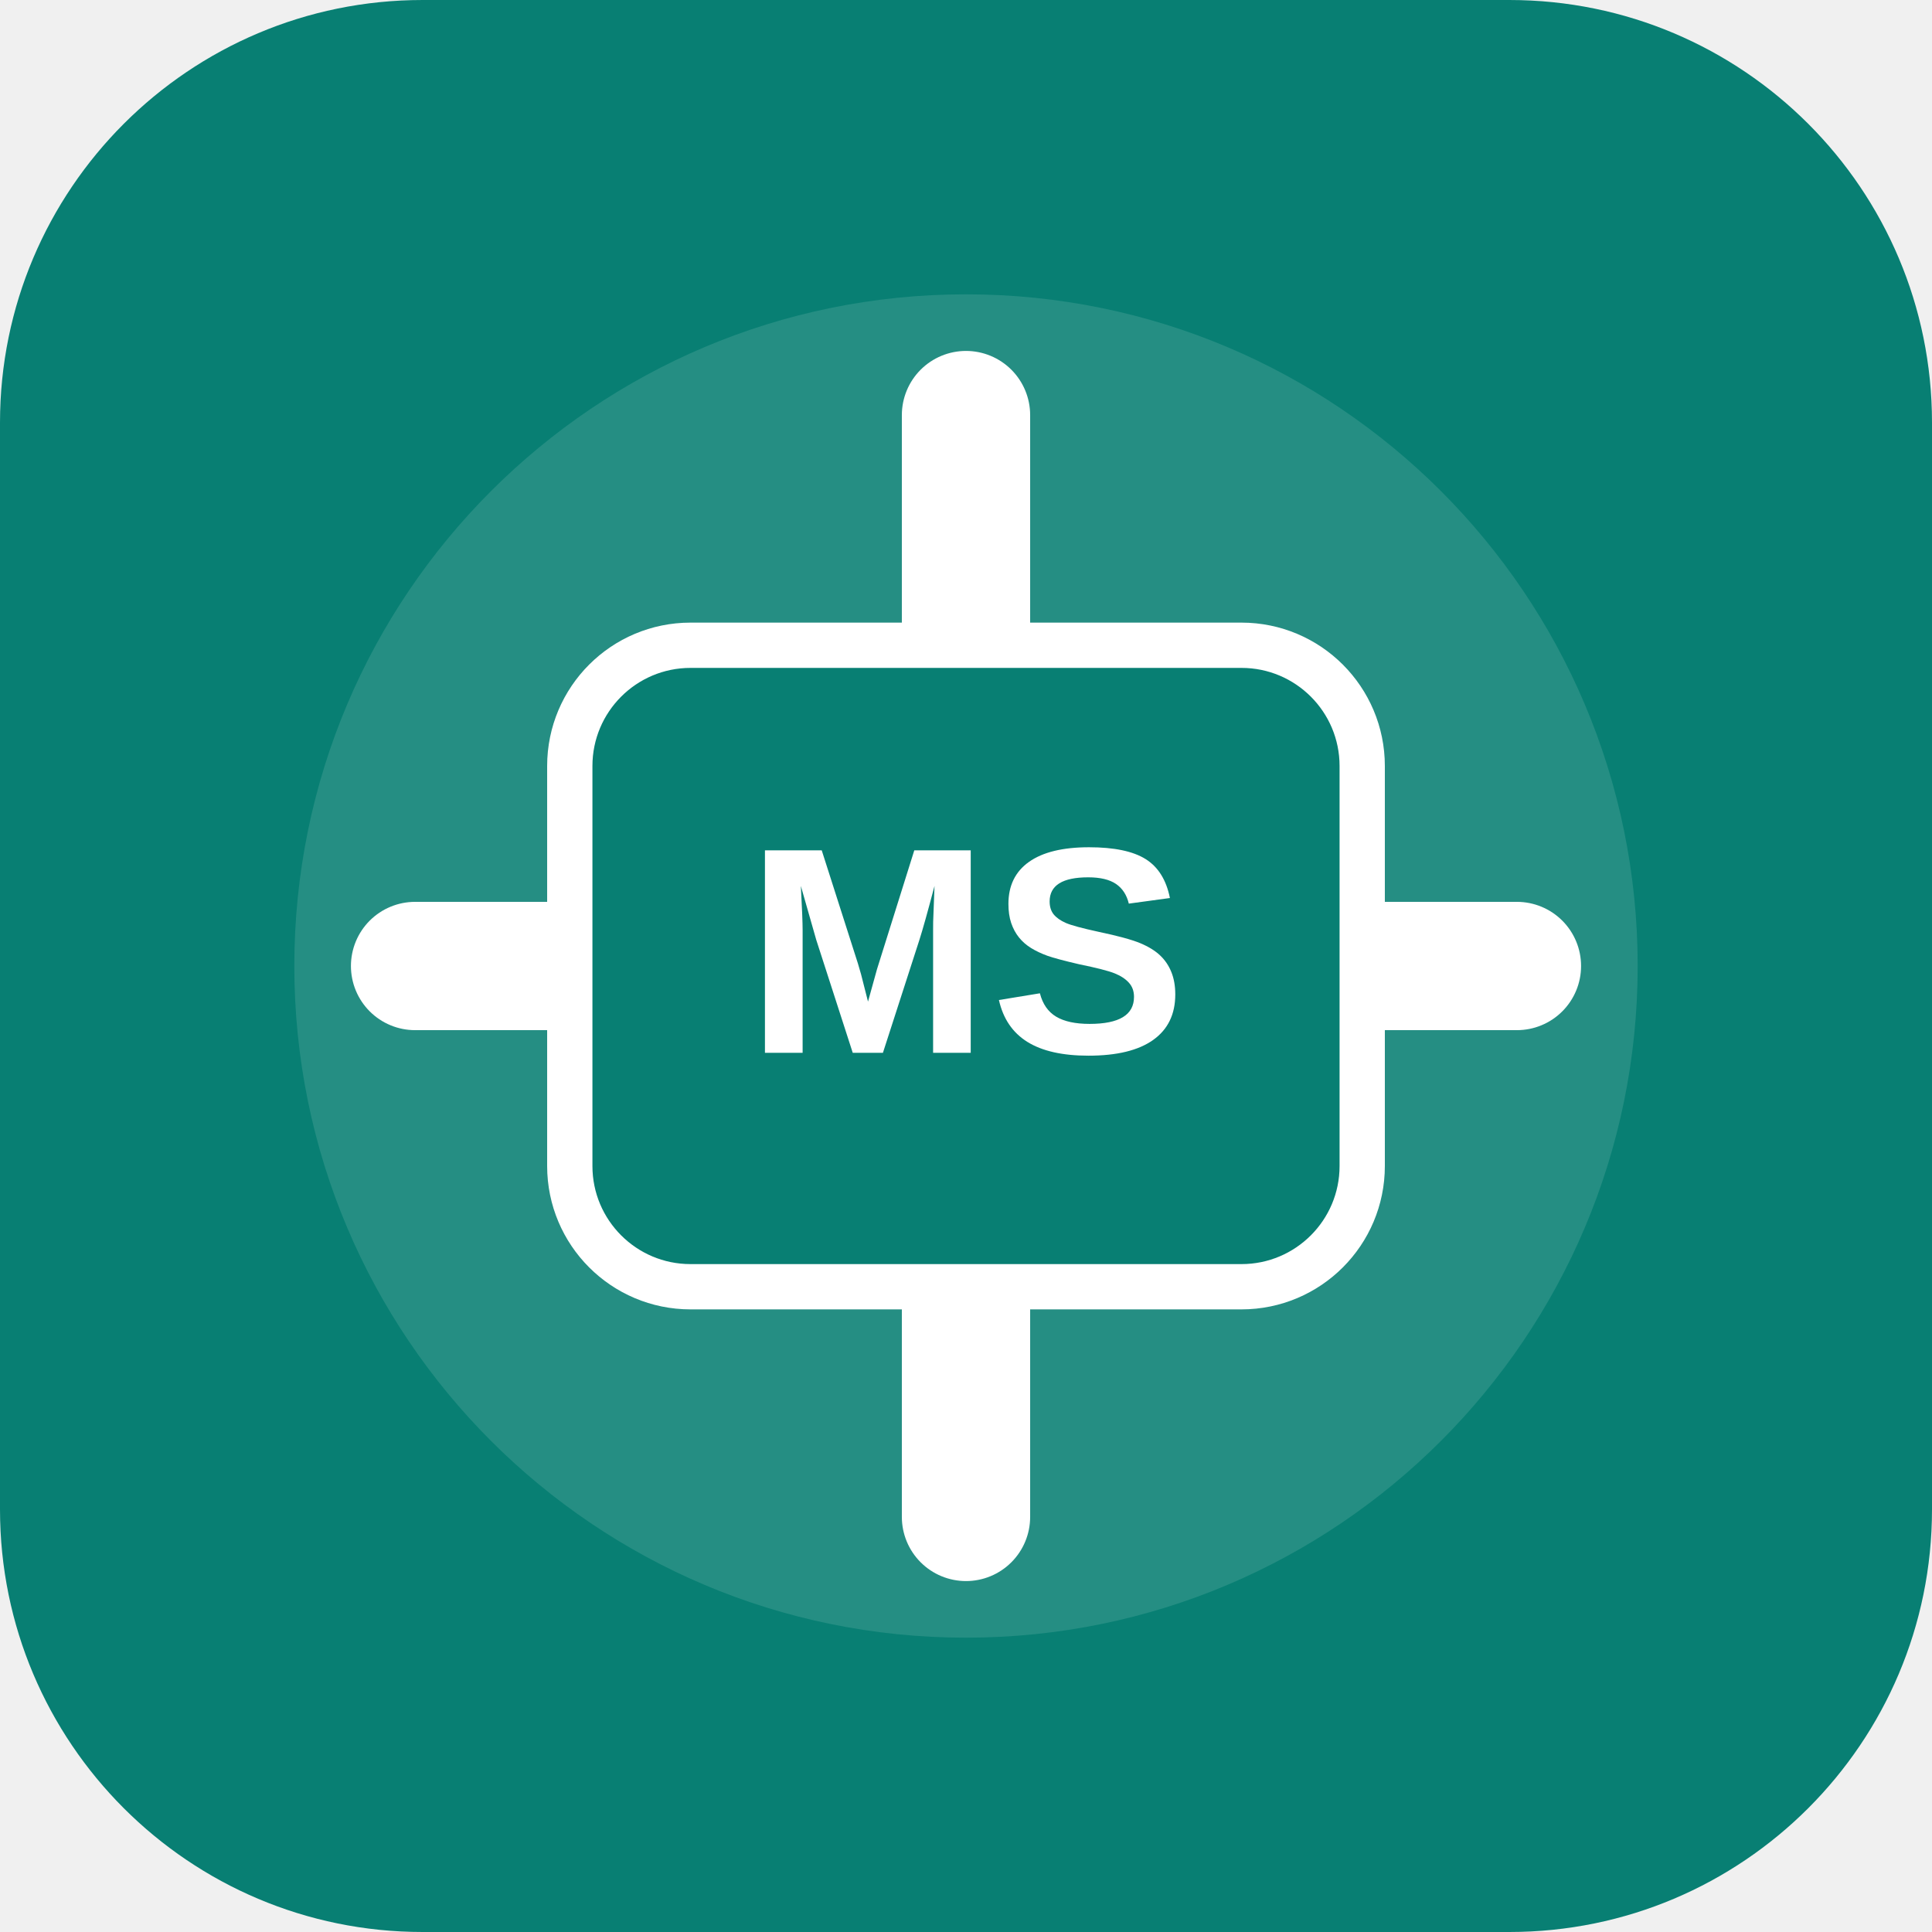
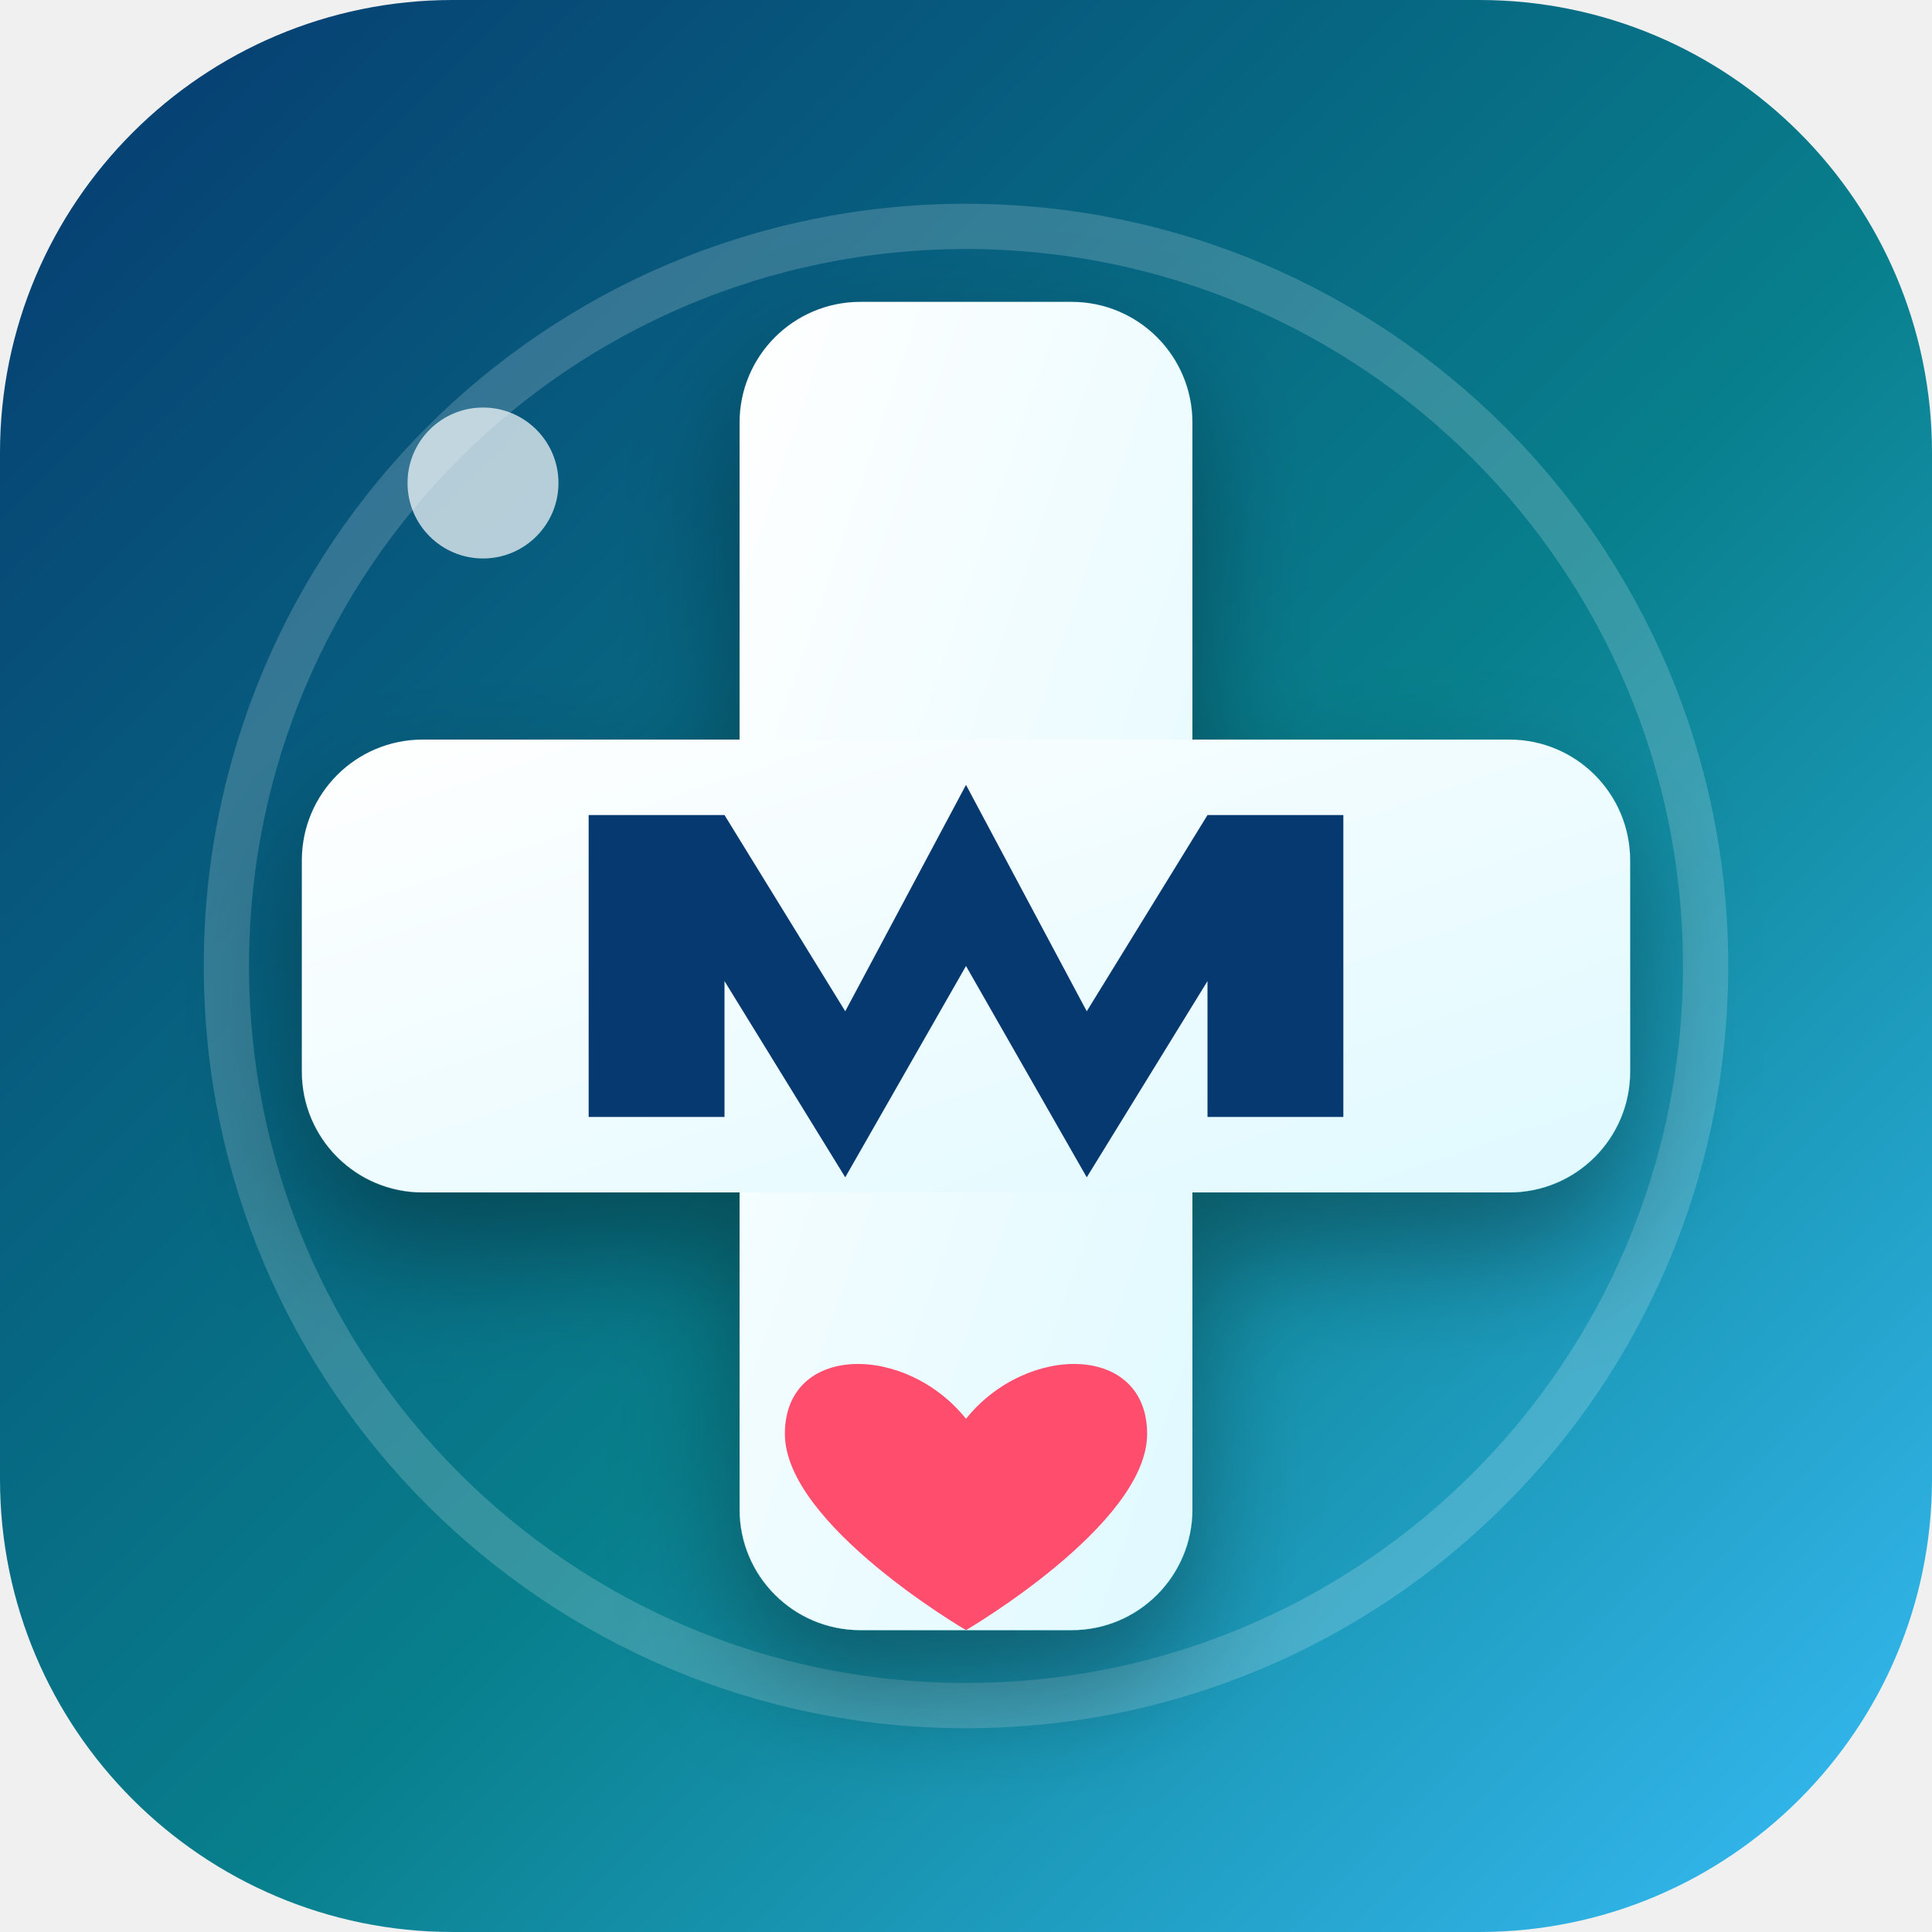
- <svg xmlns="http://www.w3.org/2000/svg" viewBox="0 0 512 512">
-   <rect width="512" height="512" rx="112" fill="#087f73" />
-   <circle cx="256" cy="256" r="178" fill="#ffffff" opacity="0.12" />
-   <path d="M256 110v292M110 256h292" stroke="#ffffff" stroke-width="34" stroke-linecap="round" />
-   <rect x="151" y="171" width="210" height="170" rx="32" fill="#087f73" stroke="#ffffff" stroke-width="12" />
-   <text x="256" y="279" font-family="Arial,sans-serif" font-size="78" font-weight="700" text-anchor="middle" fill="#ffffff">MS</text>
+ <svg xmlns="http://www.w3.org/2000/svg" viewBox="0 0 128 128">
+   <defs>
+     <linearGradient id="bg" x1="0" y1="0" x2="1" y2="1">
+       <stop offset="0%" stop-color="#063970" />
+       <stop offset="55%" stop-color="#087f8c" />
+       <stop offset="100%" stop-color="#38bdf8" />
+     </linearGradient>
+     <linearGradient id="cross" x1="0" y1="0" x2="1" y2="1">
+       <stop offset="0%" stop-color="#ffffff" />
+       <stop offset="100%" stop-color="#dff9ff" />
+     </linearGradient>
+     <filter id="shadow" x="-30%" y="-30%" width="160%" height="160%">
+       <feDropShadow dx="0" dy="4" stdDeviation="4" flood-opacity="0.35" />
+     </filter>
+   </defs>
+   <rect width="128" height="128" rx="30" fill="url(#bg)" />
+   <circle cx="64" cy="64" r="49" fill="none" stroke="#ffffff" stroke-opacity="0.18" stroke-width="3" />
+   <g filter="url(#shadow)">
+     <rect x="49" y="20" width="30" height="88" rx="8" fill="url(#cross)" />
+     <rect x="20" y="49" width="88" height="30" rx="8" fill="url(#cross)" />
+   </g>
+   <path d="M39 64        L39 54        L48 54        L56 67        L64 52        L72 67        L80 54        L89 54        L89 74        L80 74        L80 65        L72 78        L64 64        L56 78        L48 65        L48 74        L39 74 Z" fill="#063970" />
+   <path d="M64 94        C60 89 52 89 52 95        C52 101 64 108 64 108        C64 108 76 101 76 95        C76 89 68 89 64 94 Z" fill="#ff4d6d" />
+   <circle cx="32" cy="32" r="5" fill="#ffffff" opacity="0.7" />
</svg>
